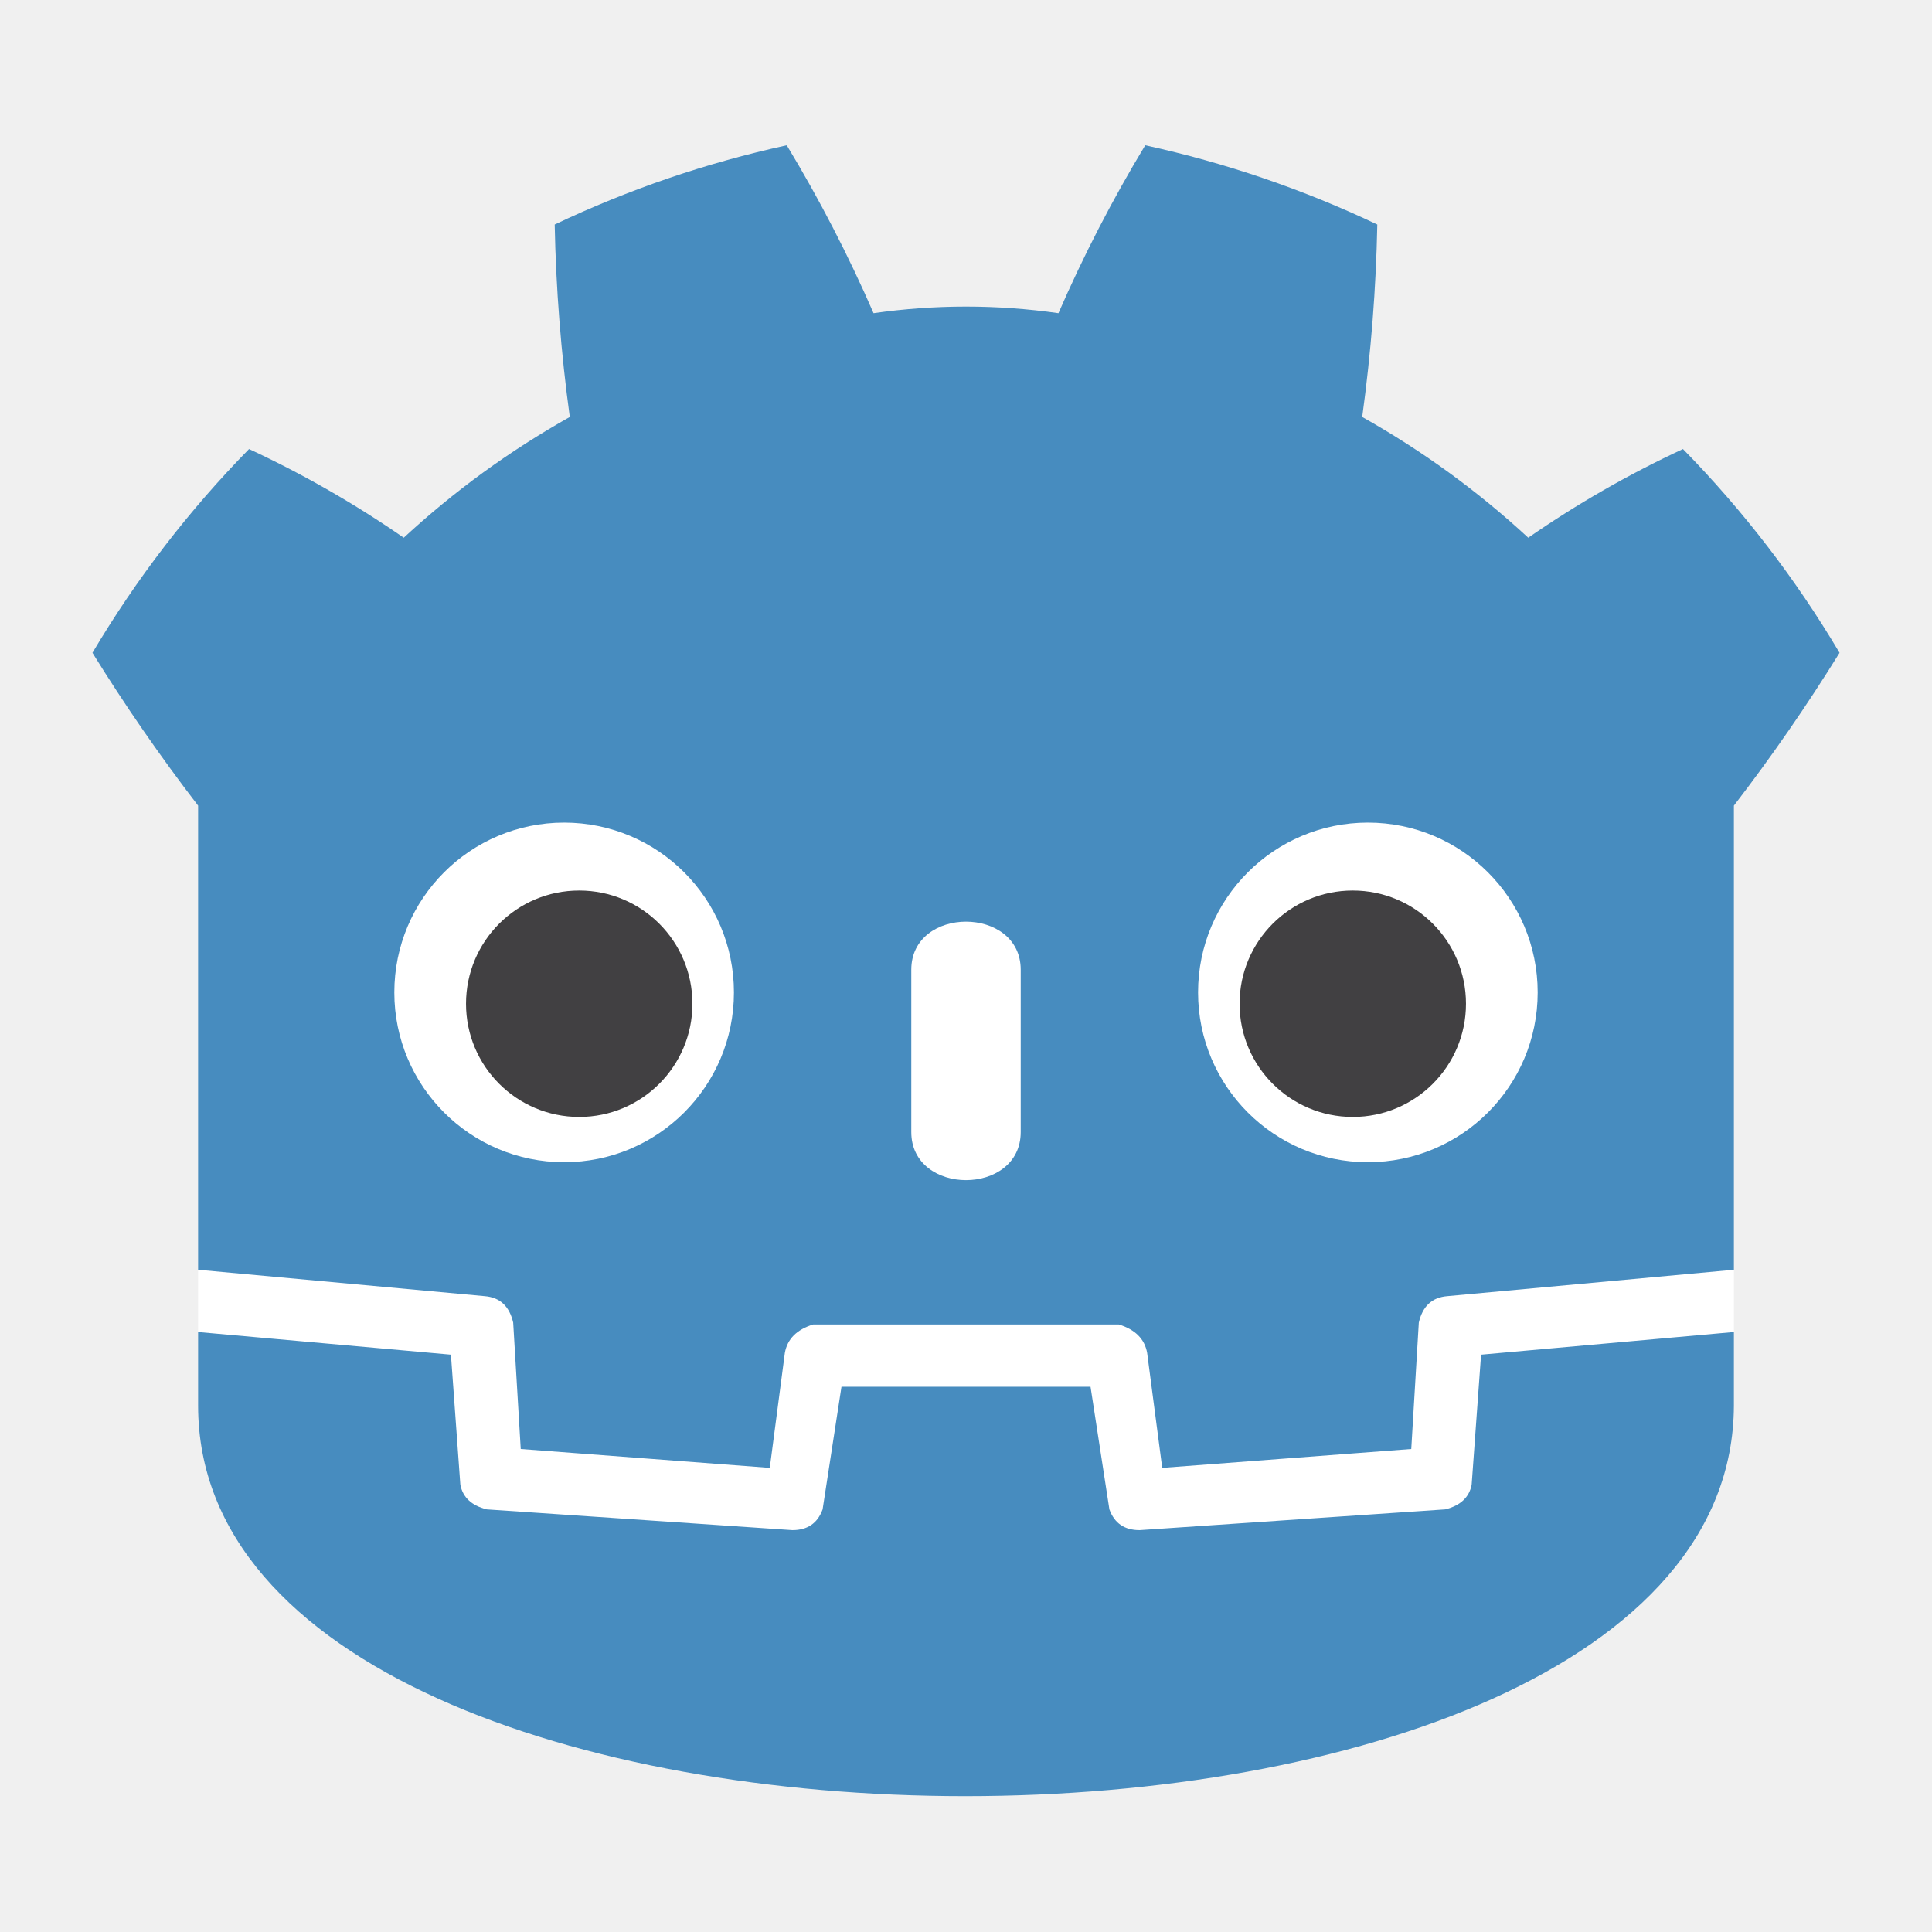
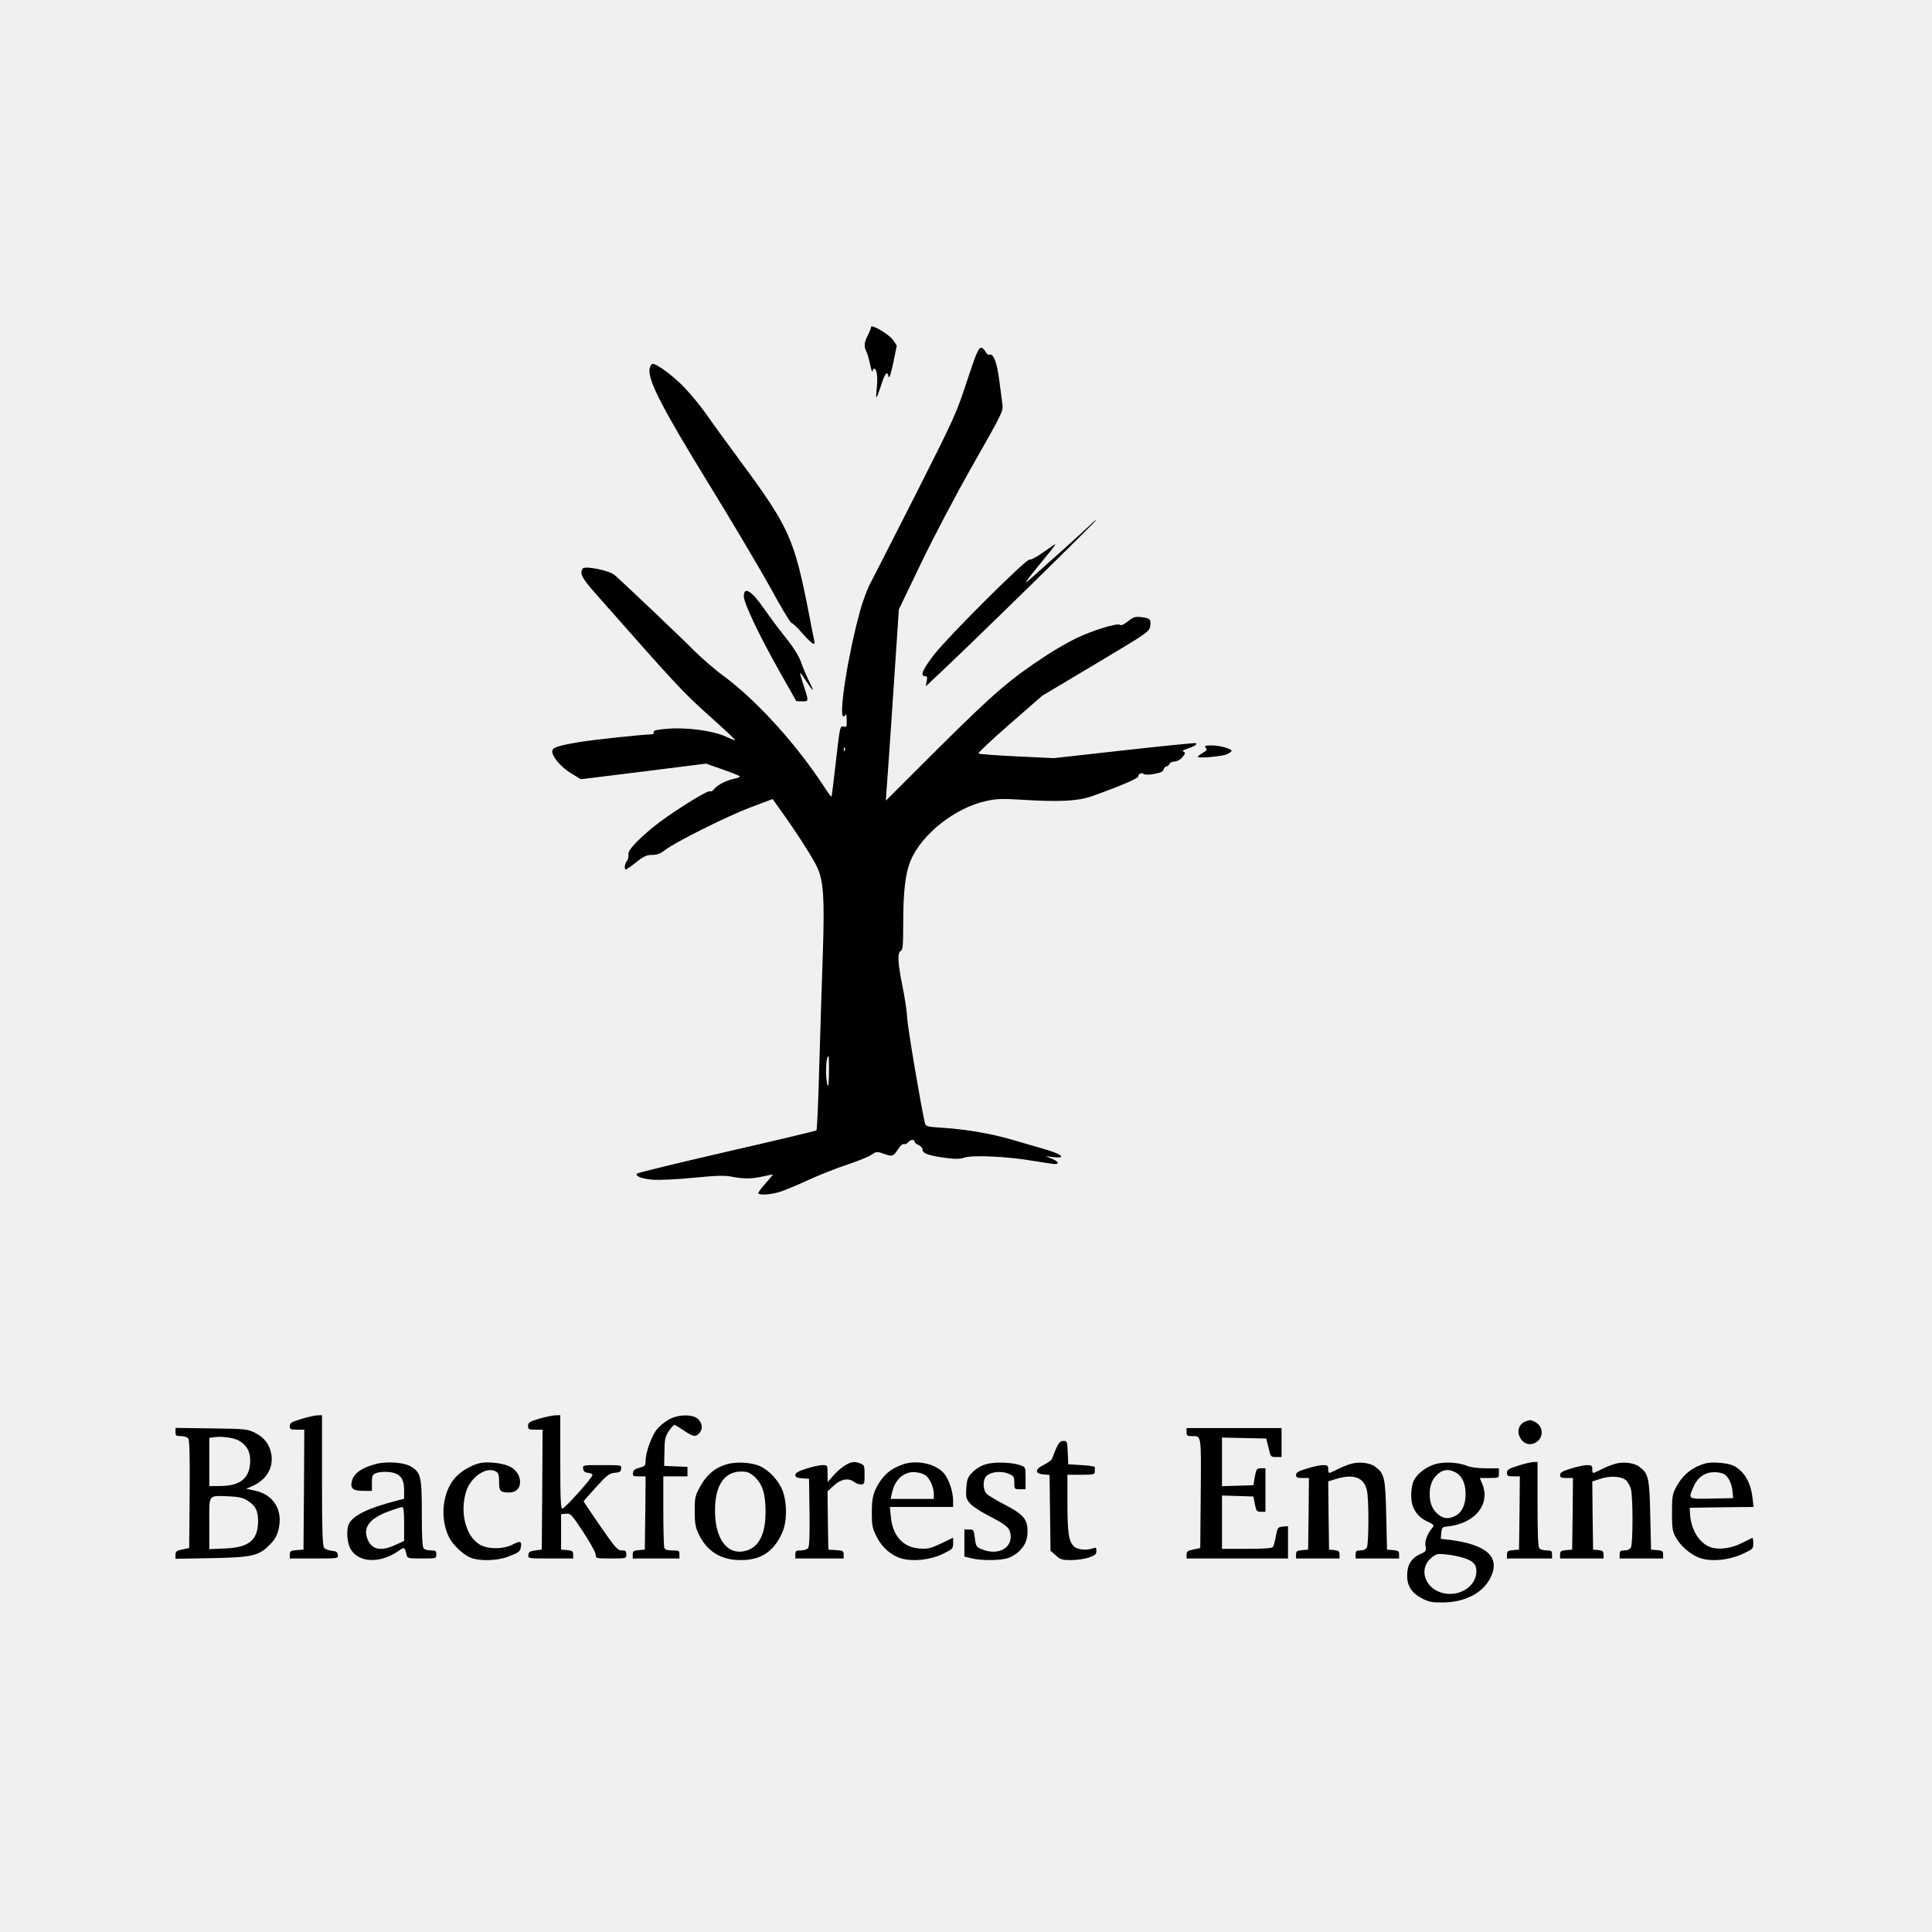
- <svg xmlns="http://www.w3.org/2000/svg" width="1024" height="1024">
-   <g fill="#fff">
-     <path d="M105 673v33q407 354 814 0v-33z" />
-     <path fill="#478cbf" d="m105 673 152 14q12 1 15 14l4 67 132 10 8-61q2-11 15-15h162q13 4 15 15l8 61 132-10 4-67q3-13 15-14l152-14V427q30-39 56-81-35-59-83-108-43 20-82 47-40-37-88-64 7-51 8-102-59-28-123-42-26 43-46 89-49-7-98 0-20-46-46-89-64 14-123 42 1 51 8 102-48 27-88 64-39-27-82-47-48 49-83 108 26 42 56 81zm0 33v39c0 276 813 276 814 0v-39l-134 12-5 69q-2 10-14 13l-162 11q-12 0-16-11l-10-65H446l-10 65q-4 11-16 11l-162-11q-12-3-14-13l-5-69z" />
-     <path d="M483 600c0 34 58 34 58 0v-86c0-34-58-34-58 0z" />
-     <circle cx="725" cy="526" r="90" />
-     <circle cx="299" cy="526" r="90" />
-   </g>
-   <g fill="#414042">
-     <circle cx="307" cy="532" r="60" />
-     <circle cx="717" cy="532" r="60" />
+ <svg xmlns="http://www.w3.org/2000/svg" version="1.0" width="1200pt" height="1200pt" viewBox="0 0 1200 1200" preserveAspectRatio="xMidYMid meet">
+   <g transform="translate(0,1200) scale(0.1,-0.1)" fill="#000000" stroke="none">
+     <path d="M5410 9968 c0 -7 -9 -30 -20 -51 -22 -41 -25 -69 -10 -98 6 -10 17 -47 24 -81 8 -35 14 -55 15 -45 1 9 5 17 11 17 16 0 23 -48 16 -118 -4 -36 -5 -64 -2 -61 3 3 17 39 30 80 24 75 37 88 46 48 3 -13 14 21 28 86 l22 108 -22 34 c-26 37 -138 103 -138 81z" />
+     <path d="M6006 9633 c-65 -199 -79 -230 -313 -693 -135 -267 -263 -516 -283 -555 -21 -38 -52 -119 -68 -180 -75 -271 -135 -655 -103 -655 5 0 12 6 14 13 3 6 6 -9 6 -35 1 -41 -1 -46 -18 -41 -24 6 -24 5 -52 -242 -12 -104 -23 -192 -24 -193 -2 -2 -16 16 -32 40 -180 279 -427 552 -638 709 -55 40 -138 112 -185 159 -75 76 -423 407 -491 467 -33 30 -188 61 -200 41 -20 -31 -5 -58 84 -159 498 -565 539 -609 700 -753 92 -82 165 -151 164 -153 -2 -2 -29 8 -59 22 -78 36 -239 58 -355 49 -69 -5 -93 -10 -93 -20 0 -8 -1 -14 -2 -14 -98 -5 -374 -35 -459 -49 -139 -24 -169 -34 -169 -59 0 -33 57 -99 118 -136 l60 -36 388 48 389 49 100 -35 c55 -19 104 -39 109 -43 5 -4 -9 -11 -30 -15 -49 -9 -110 -40 -128 -65 -7 -11 -20 -17 -28 -14 -17 7 -255 -144 -348 -220 -107 -88 -164 -150 -157 -174 2 -11 -1 -28 -9 -38 -14 -19 -19 -53 -6 -53 4 0 33 20 64 45 47 37 65 45 99 45 30 0 51 8 78 29 62 49 386 211 532 266 l138 52 54 -76 c93 -129 194 -287 222 -346 40 -86 47 -191 36 -530 -6 -159 -15 -472 -22 -695 -6 -223 -14 -408 -18 -411 -3 -3 -253 -63 -555 -132 -303 -70 -554 -131 -559 -136 -16 -16 33 -34 105 -39 37 -2 149 3 248 13 144 14 192 15 237 6 73 -14 125 -14 196 3 31 7 57 12 57 10 0 -2 -20 -26 -45 -54 -25 -28 -45 -55 -45 -60 0 -15 70 -12 130 6 29 9 111 42 181 75 70 32 179 75 241 95 62 21 129 47 148 60 33 22 37 23 75 9 58 -20 62 -19 91 24 14 22 31 38 38 35 7 -3 19 2 26 11 14 17 40 20 40 5 0 -6 11 -16 25 -22 14 -6 25 -19 25 -28 0 -24 36 -37 136 -51 68 -9 95 -9 125 1 51 17 264 7 424 -20 66 -11 128 -20 138 -20 29 0 19 17 -20 33 l-38 16 49 -6 c83 -10 51 19 -55 49 -52 15 -141 41 -199 58 -129 38 -290 66 -433 75 -99 6 -108 9 -112 28 -25 107 -106 587 -110 651 -2 44 -16 136 -30 203 -29 141 -32 208 -10 217 12 4 15 33 15 168 0 198 13 311 45 390 68 166 279 333 475 374 61 13 101 14 210 7 240 -15 354 -9 440 21 162 57 290 111 290 123 0 17 19 26 33 16 7 -6 34 -6 66 0 39 7 55 14 58 28 3 10 11 19 18 19 7 0 15 7 19 15 3 8 17 15 30 15 14 0 34 10 46 22 23 25 25 35 8 41 -7 2 5 10 27 17 41 13 62 26 54 34 -3 3 -203 -17 -444 -44 l-440 -49 -230 11 c-126 6 -233 14 -238 18 -4 3 84 86 195 183 l202 176 332 198 c322 192 332 199 338 233 7 43 -1 51 -56 57 -37 4 -48 1 -82 -26 -25 -20 -43 -28 -50 -22 -16 13 -166 -33 -271 -83 -49 -24 -133 -72 -185 -106 -229 -151 -318 -227 -662 -568 l-336 -335 4 59 c7 83 40 572 60 874 l17 255 137 285 c79 164 216 425 324 615 183 322 188 331 182 375 -3 25 -12 93 -20 152 -14 109 -36 164 -60 155 -8 -3 -18 5 -25 19 -6 13 -19 24 -28 24 -15 0 -32 -40 -87 -207z m-759 -2295 c-3 -8 -6 -5 -6 6 -1 11 2 17 5 13 3 -3 4 -12 1 -19z m-98 -2000 c-1 -67 -4 -94 -9 -78 -15 47 -11 180 6 180 2 0 4 -46 3 -102z" />
+     <path d="M4035 9712 c-14 -68 73 -239 367 -717 145 -236 318 -528 384 -647 65 -120 124 -218 131 -218 6 0 37 -29 68 -65 60 -68 81 -80 72 -42 -3 12 -17 83 -31 157 -93 478 -124 545 -430 959 -83 113 -179 244 -211 291 -33 46 -91 118 -130 159 -66 70 -173 151 -201 151 -7 0 -15 -13 -19 -28z" />
+     <path d="M6773 8741 c-23 -24 -275 -250 -377 -340 -26 -23 -28 -23 -15 -4 7 12 51 67 97 123 46 55 80 100 77 100 -3 0 -37 -23 -76 -51 -39 -28 -77 -48 -85 -45 -18 7 -491 -463 -588 -585 -74 -94 -94 -139 -60 -139 13 0 15 -7 10 -31 l-6 -32 52 49 c169 155 1016 984 1006 984 -4 0 -20 -13 -35 -29z" />
+     <path d="M4620 8296 c0 -42 95 -242 227 -476 l99 -175 37 -1 c42 -1 42 -3 2 119 -24 75 -23 75 29 -3 43 -66 46 -60 7 18 -15 31 -34 75 -41 97 -17 51 -49 102 -120 190 -31 39 -80 105 -110 148 -80 117 -130 149 -130 83z" />
+     <path d="M7489 7356 c10 -12 6 -18 -18 -32 -17 -10 -31 -21 -31 -25 0 -11 155 3 183 17 15 8 27 17 27 20 0 13 -74 34 -121 34 -43 0 -50 -2 -40 -14z" />
+     <path d="M1873 3187 c-63 -19 -73 -25 -73 -44 0 -21 5 -23 45 -23 l45 0 -2 -372 -3 -373 -42 -3 c-38 -3 -43 -6 -43 -28 l0 -24 151 0 c150 0 150 0 147 23 -2 17 -10 23 -38 25 -19 2 -41 10 -47 19 -10 13 -13 113 -13 420 l0 403 -27 -1 c-16 0 -61 -10 -100 -22z" />
+     <path d="M3348 3188 c-59 -18 -68 -24 -68 -44 0 -22 4 -24 45 -24 l45 0 -2 -372 -3 -373 -40 -5 c-32 -4 -41 -9 -43 -27 -3 -23 -3 -23 137 -23 l141 0 0 24 c0 21 -5 25 -37 28 l-38 3 0 110 0 110 30 3 c29 3 35 -4 108 -114 42 -64 77 -127 77 -140 0 -24 2 -24 95 -24 95 0 95 0 95 25 0 21 -5 25 -28 25 -26 0 -40 16 -133 150 -57 83 -104 153 -104 155 0 2 35 42 78 89 67 74 82 85 115 88 30 2 38 7 40 26 3 22 2 22 -118 22 -120 0 -121 0 -118 -22 2 -17 11 -24 31 -26 15 -2 27 -8 27 -13 0 -17 -172 -209 -187 -209 -10 0 -13 54 -13 290 l0 290 -32 -1 c-18 -1 -63 -10 -100 -21z" />
+     <path d="M4158 3185 c-25 -13 -60 -41 -77 -62 -34 -41 -71 -144 -71 -197 0 -29 -4 -33 -37 -42 -28 -7 -39 -15 -41 -31 -3 -21 1 -23 37 -23 l41 0 -2 -227 -3 -228 -37 -3 c-33 -3 -38 -7 -38 -28 l0 -24 145 0 145 0 0 25 c0 23 -4 25 -44 25 -31 0 -46 5 -50 16 -3 9 -6 112 -6 230 l0 214 75 0 75 0 0 30 0 29 -72 3 -73 3 2 88 c1 77 4 93 27 128 15 21 30 39 34 39 4 0 31 -16 59 -35 60 -40 73 -42 96 -17 22 24 21 54 -2 83 -28 35 -121 37 -183 4z" />
+     <path d="M9473 3170 c-45 -18 -55 -72 -22 -114 50 -63 150 -1 119 75 -6 14 -23 31 -36 38 -29 13 -31 13 -61 1z" />
+     <path d="M1090 3106 c0 -23 4 -26 34 -26 18 0 39 -6 45 -14 8 -9 11 -109 9 -347 l-3 -334 -42 -9 c-36 -7 -43 -13 -43 -33 l0 -25 223 4 c256 5 293 14 362 83 31 31 45 55 55 95 29 119 -29 215 -144 241 l-57 12 33 14 c90 38 136 112 124 197 -10 62 -43 107 -101 136 -48 24 -58 25 -272 28 l-223 3 0 -25z m394 -54 c49 -29 70 -66 70 -125 -1 -107 -59 -156 -186 -157 l-68 0 0 149 0 150 28 4 c45 8 125 -3 156 -21z m46 -368 c55 -32 73 -65 73 -133 -1 -118 -56 -163 -210 -169 l-93 -4 0 160 c0 186 -10 172 121 168 54 -2 86 -8 109 -22z" />
+     <path d="M7370 3105 c0 -22 5 -25 33 -25 60 0 58 14 55 -356 l-3 -339 -42 -9 c-36 -7 -43 -13 -43 -32 l0 -24 315 0 315 0 0 101 0 100 -32 -3 c-31 -3 -33 -6 -43 -58 -5 -30 -14 -61 -18 -67 -6 -10 -50 -13 -163 -13 l-154 0 0 165 0 166 98 -3 97 -3 9 -47 c9 -44 12 -48 38 -48 l28 0 0 135 0 135 -28 0 c-26 0 -29 -4 -38 -52 l-9 -53 -97 -3 -98 -3 0 151 0 151 138 -3 137 -3 14 -57 c13 -56 14 -58 47 -58 l34 0 0 90 0 90 -295 0 -295 0 0 -25z" />
+     <path d="M6561 3006 c-10 -24 -22 -53 -25 -63 -3 -11 -27 -29 -52 -41 -57 -28 -58 -55 -2 -60 l37 -3 3 -235 3 -236 33 -29 c28 -26 40 -29 95 -29 35 0 84 7 110 16 39 13 47 20 47 41 0 21 -3 23 -22 16 -41 -15 -97 -8 -119 13 -31 32 -39 83 -39 272 l0 172 85 0 c78 0 85 2 85 20 0 11 0 23 0 28 0 4 -37 9 -82 12 l-83 5 -3 73 c-3 69 -4 72 -27 72 -19 0 -28 -10 -44 -44z" />
+     <path d="M2335 2907 c-89 -23 -140 -60 -150 -109 -10 -43 8 -58 71 -58 l54 0 0 50 c0 46 3 51 28 61 15 6 49 9 76 6 69 -6 96 -38 96 -112 l0 -54 -42 -11 c-176 -45 -271 -90 -299 -142 -20 -36 -14 -123 10 -162 53 -85 186 -88 301 -6 31 22 34 20 44 -22 6 -28 6 -28 96 -28 89 0 90 0 90 25 0 22 -4 25 -33 25 -18 0 -38 5 -45 12 -9 9 -12 71 -12 216 0 229 -6 256 -66 292 -42 27 -150 35 -219 17z m175 -372 l0 -106 -52 -24 c-90 -42 -148 -31 -174 32 -32 74 10 131 128 175 40 15 79 27 86 27 9 1 12 -26 12 -104z" />
+     <path d="M2975 2911 c-49 -13 -108 -47 -142 -83 -85 -88 -104 -258 -43 -378 24 -47 86 -105 132 -125 54 -22 165 -20 230 5 70 26 78 32 83 60 7 37 -4 41 -48 18 -60 -32 -158 -32 -210 0 -84 53 -121 195 -83 324 27 92 125 161 185 129 17 -10 21 -21 21 -65 0 -59 7 -66 64 -66 92 0 87 127 -6 165 -49 20 -139 28 -183 16z" />
+     <path d="M4517 2906 c-73 -20 -127 -65 -167 -137 -33 -60 -35 -70 -35 -154 0 -73 4 -100 23 -140 51 -110 138 -165 263 -165 125 0 203 51 256 167 32 69 33 185 4 264 -24 63 -87 130 -144 154 -53 22 -143 27 -200 11z m167 -76 c51 -46 71 -106 71 -220 0 -153 -50 -236 -148 -247 -92 -10 -158 78 -165 223 -9 174 49 273 160 274 39 0 54 -6 82 -30z" />
+     <path d="M5250 2899 c-19 -11 -52 -39 -72 -62 l-37 -42 -1 53 c0 52 0 52 -32 52 -17 0 -62 -10 -100 -22 -50 -16 -68 -27 -68 -39 0 -14 10 -19 43 -21 l42 -3 3 -209 c2 -145 -1 -213 -9 -222 -6 -8 -27 -14 -45 -14 -30 0 -34 -3 -34 -25 l0 -25 150 0 150 0 0 24 c0 23 -5 25 -47 28 l-48 3 -3 181 -2 181 40 37 c44 40 91 48 126 21 10 -8 29 -15 42 -15 20 0 22 4 22 60 0 56 -2 61 -26 70 -37 14 -55 12 -94 -11z" />
+     <path d="M5613 2906 c-64 -21 -110 -54 -141 -99 -47 -69 -57 -105 -57 -202 0 -80 3 -97 30 -150 34 -68 92 -118 158 -136 72 -19 173 -8 250 28 64 31 67 34 67 67 l0 35 -75 -36 c-66 -31 -83 -35 -134 -31 -103 7 -168 80 -178 200 l-6 58 197 0 196 0 0 38 c0 51 -22 123 -50 162 -45 64 -167 95 -257 66z m140 -73 c26 -23 47 -74 47 -113 l0 -30 -134 0 -134 0 9 41 c15 65 51 107 104 122 33 9 86 -1 108 -20z" />
+     <path d="M6126 2906 c-30 -8 -62 -27 -84 -49 -32 -33 -36 -43 -40 -100 -4 -56 -1 -66 22 -94 14 -17 63 -50 108 -73 114 -59 135 -76 143 -111 20 -90 -71 -144 -174 -103 -37 15 -39 18 -46 70 -6 52 -8 54 -36 54 l-29 0 0 -84 0 -84 44 -11 c65 -16 190 -14 234 4 65 28 108 80 113 140 7 94 -16 125 -142 190 -50 26 -100 56 -110 66 -26 26 -26 90 0 113 28 25 90 31 134 13 34 -15 37 -19 37 -56 0 -40 1 -41 35 -41 l35 0 0 69 c0 69 0 69 -32 80 -53 19 -159 22 -212 7z" />
+     <path d="M8385 2906 c-22 -7 -59 -22 -82 -34 -53 -27 -53 -27 -53 3 0 21 -5 25 -31 25 -17 0 -62 -9 -100 -21 -54 -16 -69 -25 -69 -40 0 -16 7 -19 40 -19 l40 0 -2 -222 -3 -223 -37 -3 c-33 -3 -38 -7 -38 -28 l0 -24 135 0 135 0 0 24 c0 21 -6 25 -32 28 l-33 3 -3 212 -2 212 56 17 c104 30 166 6 184 -72 13 -54 12 -331 0 -355 -7 -12 -21 -19 -40 -19 -25 0 -30 -4 -30 -25 l0 -25 135 0 135 0 0 24 c0 21 -5 25 -37 28 l-38 3 -5 215 c-5 234 -11 258 -70 301 -33 25 -105 32 -155 15z" />
+     <path d="M8918 2907 c-57 -16 -112 -57 -135 -100 -11 -20 -17 -55 -18 -93 0 -78 32 -131 100 -164 41 -20 45 -24 32 -39 -31 -35 -49 -83 -43 -115 6 -30 3 -33 -35 -50 -53 -24 -79 -67 -79 -132 0 -66 29 -109 94 -143 41 -21 62 -25 130 -24 137 1 249 60 295 156 61 127 -25 204 -257 233 l-53 6 3 37 c3 32 6 36 33 39 176 17 275 138 221 267 l-15 35 60 0 c59 0 59 0 59 30 l0 30 -80 0 c-50 0 -95 6 -117 15 -52 22 -140 27 -195 12z m122 -52 c41 -21 63 -69 63 -135 0 -66 -22 -114 -63 -135 -40 -21 -72 -19 -104 6 -38 30 -56 71 -56 129 0 58 18 99 56 129 32 25 64 27 104 6z m46 -530 c63 -19 84 -40 84 -85 0 -77 -74 -140 -163 -140 -142 0 -214 148 -111 229 25 20 36 22 87 16 31 -3 78 -12 103 -20z" />
+     <path d="M9428 2896 c-57 -18 -68 -25 -68 -43 0 -20 5 -23 40 -23 l40 0 -2 -227 -3 -228 -37 -3 c-33 -3 -38 -7 -38 -28 l0 -24 140 0 140 0 0 25 c0 22 -4 25 -33 25 -18 0 -38 5 -45 12 -9 9 -12 84 -12 275 l0 263 -27 -1 c-16 -1 -58 -11 -95 -23z" />
+     <path d="M10025 2906 c-22 -7 -59 -22 -82 -34 -53 -27 -53 -27 -53 3 0 21 -5 25 -31 25 -17 0 -62 -9 -100 -21 -54 -16 -69 -25 -69 -40 0 -16 7 -19 40 -19 l40 0 -2 -222 -3 -223 -37 -3 c-33 -3 -38 -7 -38 -28 l0 -24 135 0 135 0 0 24 c0 21 -6 25 -32 28 l-33 3 -3 212 -2 211 51 17 c60 20 131 16 159 -10 11 -10 24 -34 30 -54 13 -48 13 -337 0 -362 -7 -12 -21 -19 -40 -19 -25 0 -30 -4 -30 -25 l0 -25 135 0 135 0 0 24 c0 21 -5 25 -37 28 l-38 3 -5 215 c-5 234 -11 258 -70 301 -33 25 -105 32 -155 15z" />
+     <path d="M10595 2911 c-83 -22 -145 -72 -186 -151 -21 -39 -24 -59 -24 -155 0 -94 3 -116 22 -151 29 -54 89 -107 146 -129 70 -27 182 -17 270 23 65 30 67 32 67 67 0 20 -3 35 -7 33 -5 -2 -32 -16 -62 -31 -62 -33 -143 -45 -194 -28 -71 24 -124 108 -130 208 l-2 38 199 3 198 2 -7 58 c-12 97 -51 163 -117 198 -33 17 -132 26 -173 15z m121 -72 c24 -20 42 -60 45 -104 l4 -40 -132 -3 c-148 -3 -147 -4 -118 65 20 47 42 72 80 89 34 16 98 12 121 -7z" />
  </g>
</svg>
